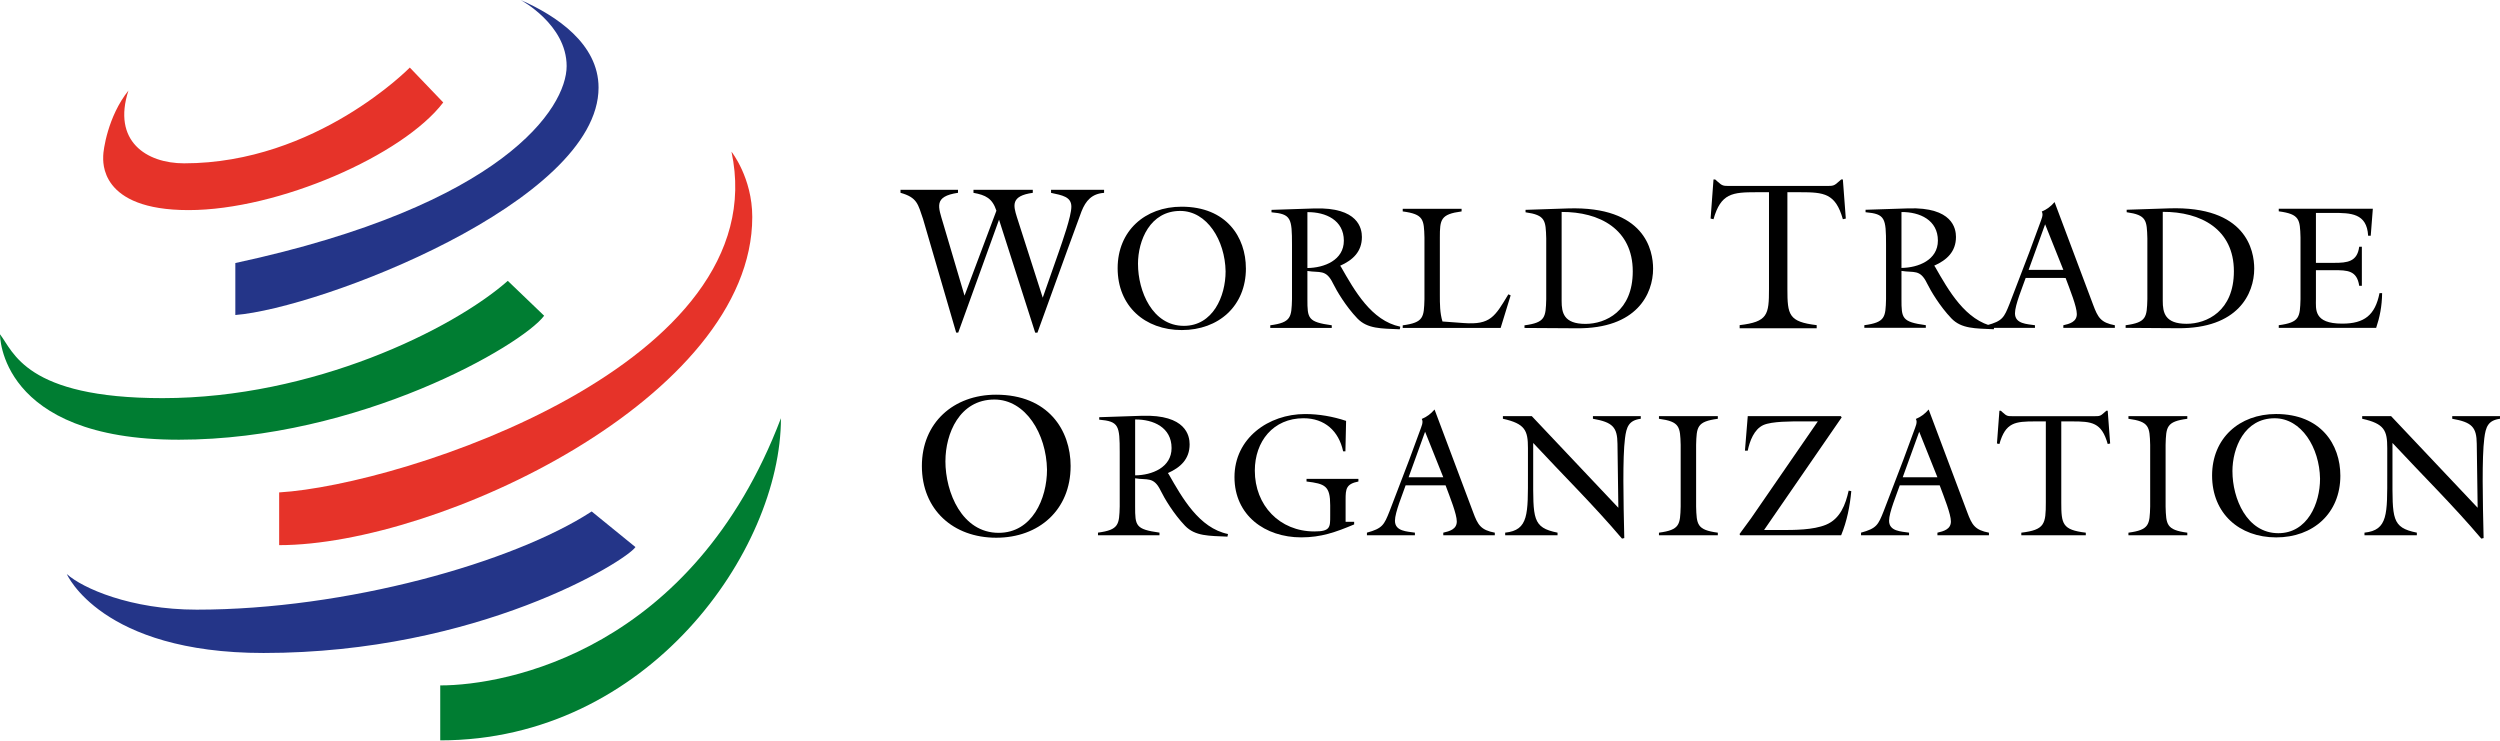
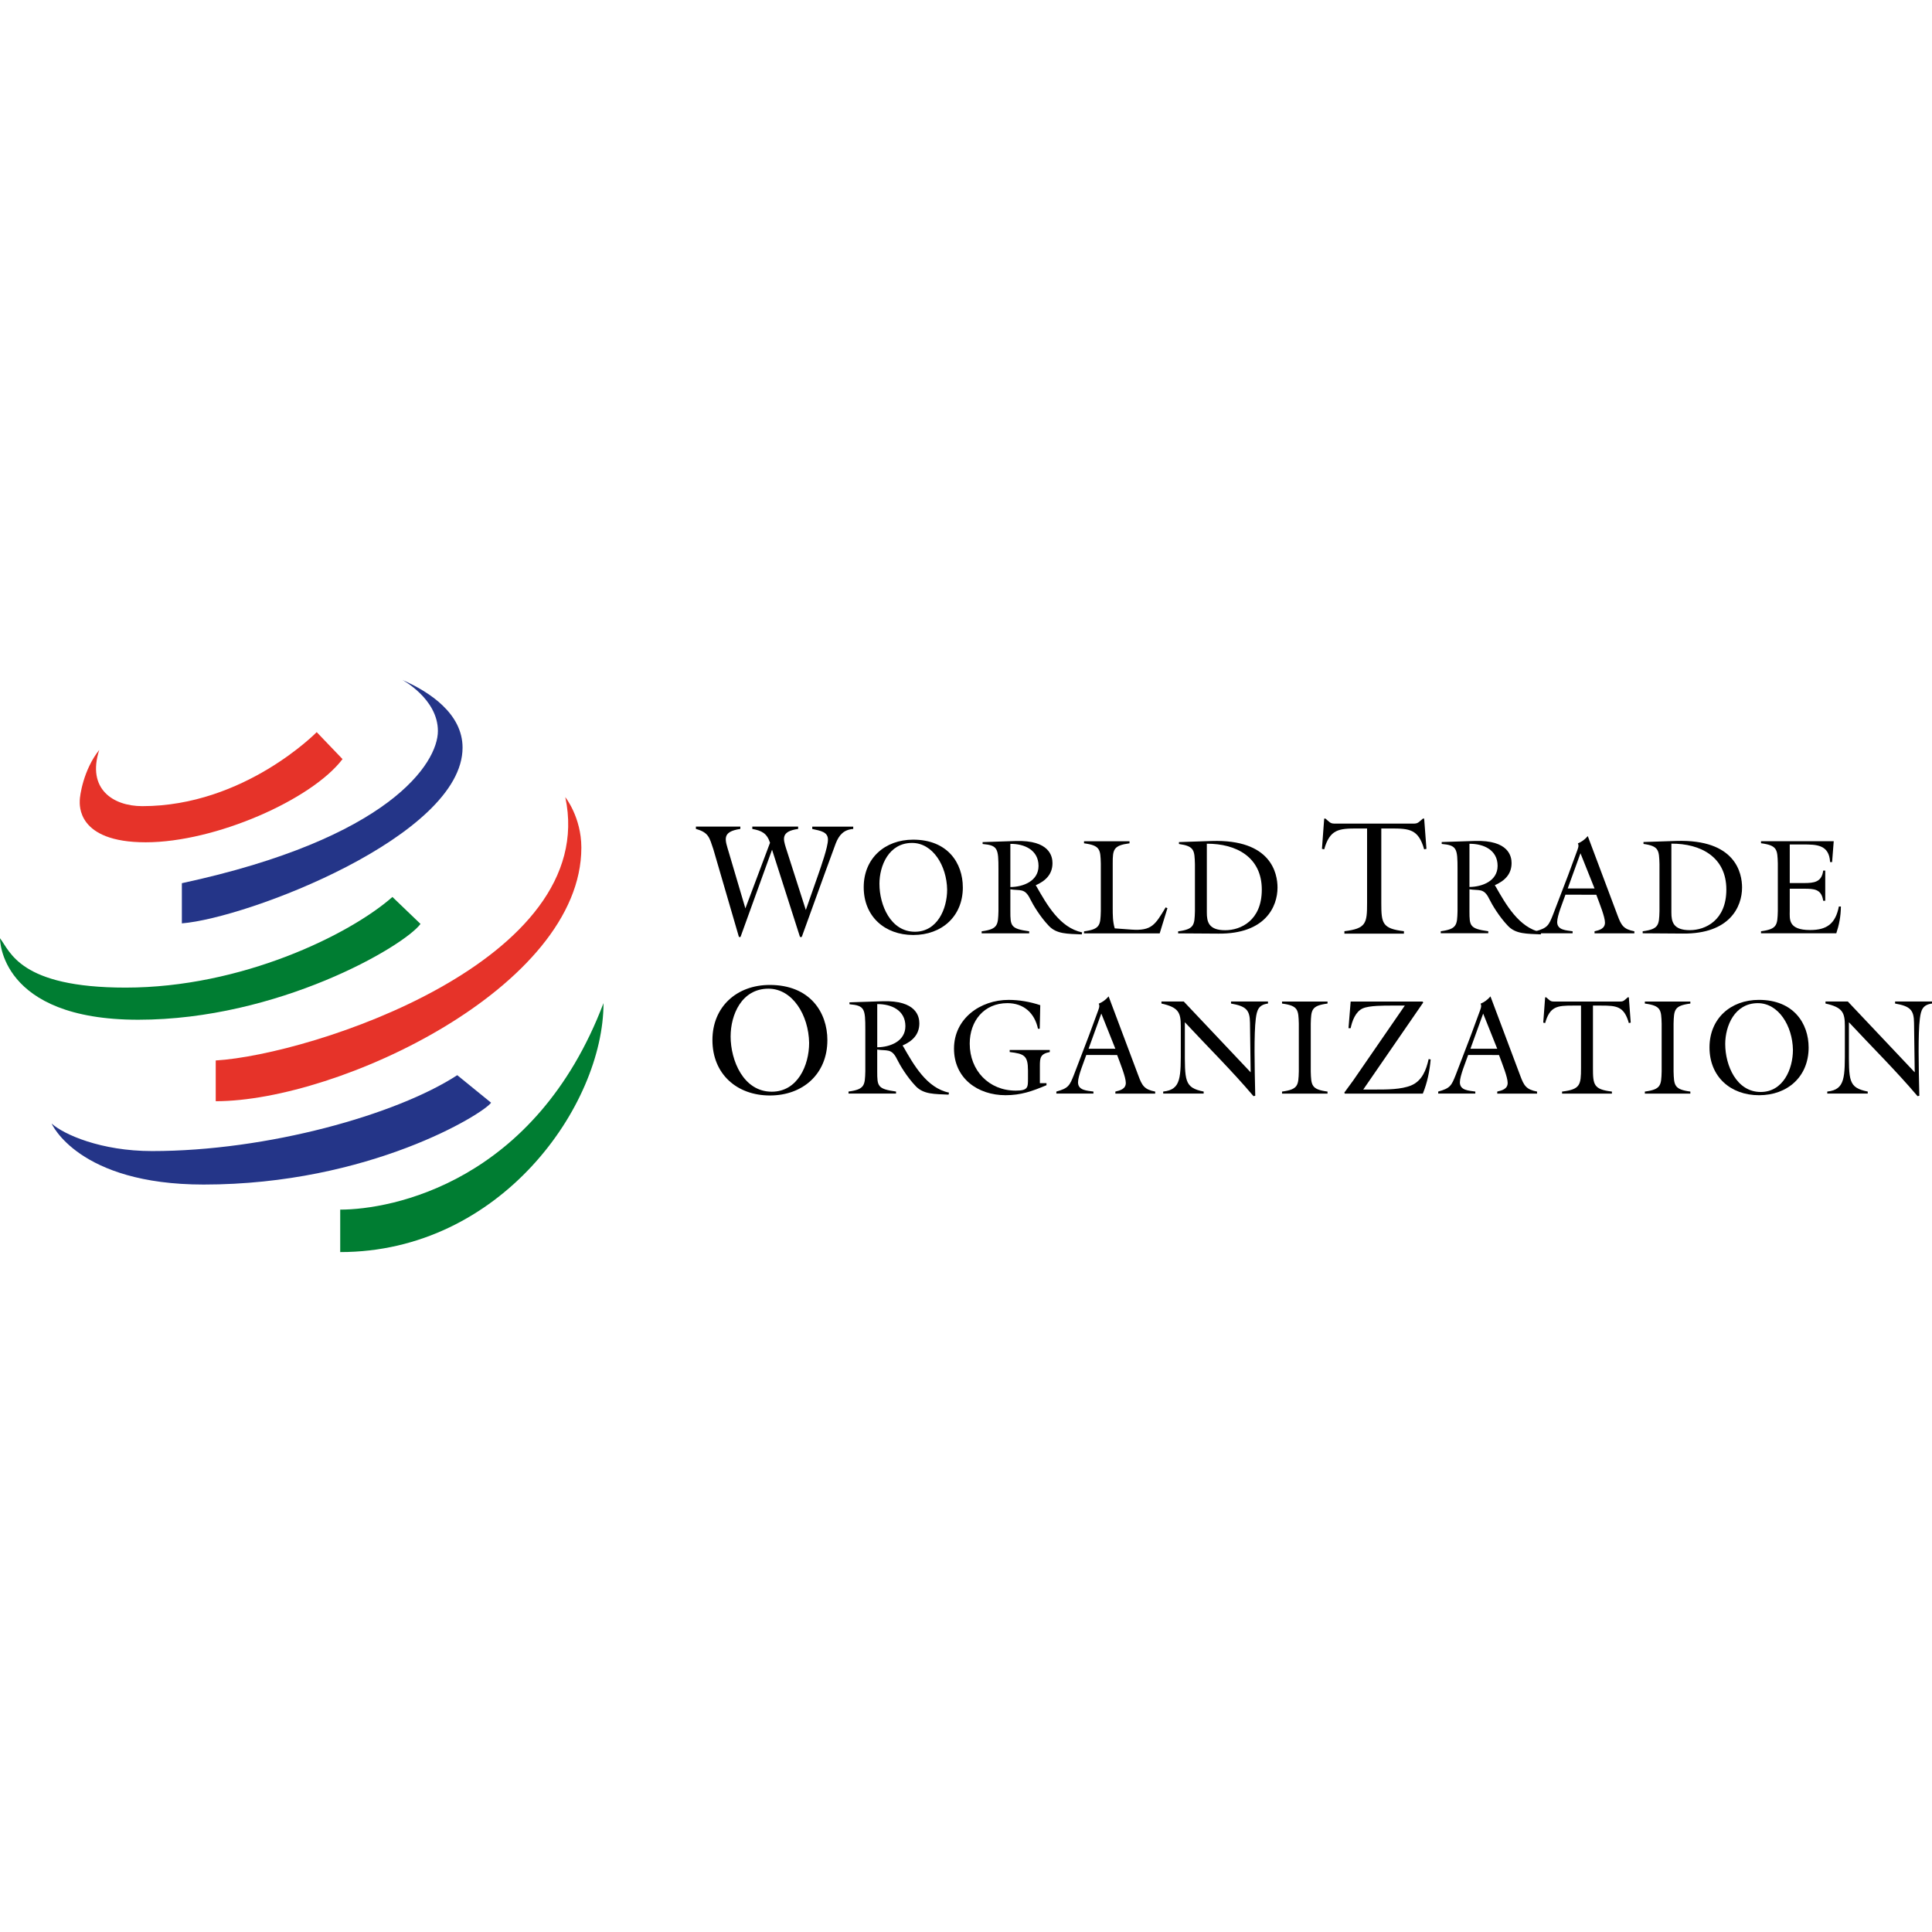
- <svg xmlns="http://www.w3.org/2000/svg" width="105.83mm" height="31.341mm" version="1.1" viewBox="0 0 105.83 31.341">
+ <svg xmlns="http://www.w3.org/2000/svg" width="56px" height="56px" version="1.1" viewBox="0 0 105.83 31.341">
  <g transform="translate(-19.496,-36.76)">
    <path d="m59.517 56.28c0 1.333 0.705 3.036 2.254 3.036 1.419 0 2.047-1.445 2.047-2.675-0.026-1.522-0.911-2.968-2.227-2.968-1.48 0-2.073 1.446-2.073 2.607m5.299 0.215c0 1.849-1.342 3.028-3.148 3.028-1.815 0-3.148-1.179-3.148-3.036 0-1.833 1.342-3.019 3.14-3.019 2.202 0 3.157 1.496 3.157 3.027" />
    <path d="m67.549 56.883c0.712-7e-3 1.542-0.333 1.542-1.157 0-0.868-0.763-1.216-1.542-1.209zm-0.653-0.978c0-1.135-0.037-1.306-0.868-1.38v-0.104l1.81-0.06c1.87-0.059 2.017 0.853 2.017 1.209 0 0.623-0.385 0.979-0.92 1.216l0.037 0.051c0.571 1.001 1.284 2.277 2.507 2.529l-0.022 0.111c-0.786-0.036-1.365-0.014-1.796-0.46-0.489-0.512-0.875-1.165-1.03-1.483-0.297-0.615-0.564-0.438-1.083-0.527v1.194c0 0.816 0.015 0.965 1.031 1.106v0.111h-2.603v-0.111c0.89-0.119 0.898-0.342 0.92-1.106z" />
    <path d="m76.82 58.848v0.112c-0.793 0.333-1.402 0.548-2.24 0.548-1.528 0-2.826-0.927-2.826-2.551 0-1.646 1.439-2.67 2.989-2.67 0.587 0 1.181 0.104 1.736 0.29l-0.029 1.29h-0.096c-0.185-0.861-0.778-1.402-1.677-1.402-1.282 0-2.062 0.979-2.062 2.218 0 1.469 1.046 2.574 2.522 2.574 0.675 0 0.669-0.178 0.669-0.661v-0.444c0-0.824-0.216-0.913-1.002-1.009v-0.111h2.196v0.111c-0.52 0.104-0.542 0.312-0.542 0.771v0.934z" />
    <path d="m79.823 55.036-0.698 1.928h1.468zm-0.824 2.269c-0.125 0.371-0.452 1.143-0.452 1.498 0 0.453 0.512 0.453 0.845 0.505v0.111h-2.031v-0.111c0.659-0.179 0.727-0.327 0.957-0.905l0.837-2.188 0.445-1.209c0.067-0.192 0.163-0.371 0.082-0.511 0.2-0.082 0.386-0.215 0.541-0.4l1.632 4.346c0.2 0.542 0.326 0.756 0.919 0.868v0.111h-2.181v-0.111c0.26-0.06 0.572-0.141 0.572-0.475 0-0.311-0.282-1.008-0.475-1.528z" />
    <path d="m88.004 58.255-0.037-2.707c-0.007-0.705-0.201-0.913-1.039-1.061v-0.111h2.025v0.111c-0.512 0.067-0.608 0.349-0.668 0.831-0.104 0.816-0.067 2.604-0.03 4.22l-0.096 0.022c-1.187-1.402-2.507-2.7-3.76-4.049v1.365c0 1.838-0.044 2.217 1.031 2.432v0.111h-2.217v-0.111c1.001-0.104 0.964-0.786 0.964-2.47v-1.113c0-0.741-0.119-1.03-1.06-1.238v-0.111h1.223z" />
    <path d="m91.296 58.203c0.022 0.764 0.029 0.987 0.919 1.106v0.111h-2.492v-0.111c0.889-0.119 0.897-0.342 0.919-1.106v-2.61c-0.022-0.764-0.03-0.986-0.919-1.105v-0.111h2.492v0.111c-0.89 0.119-0.897 0.341-0.919 1.105z" />
    <path d="m93.482 54.377h3.938l0.038 0.051-3.286 4.769h0.704c0.579 0 1.372 0 1.914-0.222 0.608-0.252 0.831-0.853 0.964-1.446l0.111 0.022c-0.059 0.638-0.185 1.275-0.43 1.869h-4.273l-0.029-0.052 0.489-0.668 2.826-4.101h-0.698c-0.407 0-1.246-8e-3 -1.609 0.155-0.393 0.179-0.578 0.683-0.66 1.084h-0.118z" />
    <path d="m100.74 55.036-0.698 1.928h1.469zm-0.823 2.269c-0.126 0.371-0.453 1.143-0.453 1.498 0 0.453 0.512 0.453 0.846 0.505v0.111h-2.033v-0.111c0.66-0.179 0.727-0.327 0.957-0.905l0.838-2.188 0.445-1.209c0.067-0.192 0.163-0.371 0.081-0.511 0.2-0.082 0.386-0.215 0.542-0.4l1.632 4.346c0.201 0.542 0.326 0.756 0.92 0.868v0.111h-2.181v-0.111c0.259-0.06 0.571-0.141 0.571-0.475 0-0.311-0.282-1.008-0.475-1.528z" />
    <path d="m108.66 54.147h0.06l0.103 1.387-0.103 0.022c-0.26-0.92-0.668-0.957-1.521-0.957h-0.445v3.426c0 0.92 0.044 1.165 1.038 1.284v0.111h-2.73v-0.111c0.994-0.119 1.038-0.364 1.038-1.284v-3.426h-0.445c-0.853 0-1.261 0.037-1.52 0.957l-0.104-0.022 0.104-1.387h0.059l0.075 0.067c0.185 0.17 0.215 0.164 0.46 0.164h3.397c0.245 0 0.275 7e-3 0.46-0.164z" />
    <path d="m111.17 58.203c0.022 0.764 0.029 0.987 0.919 1.106v0.111h-2.492v-0.111c0.889-0.119 0.898-0.342 0.92-1.106v-2.61c-0.022-0.764-0.031-0.986-0.92-1.105v-0.111h2.492v0.111c-0.89 0.119-0.897 0.341-0.919 1.105z" />
    <path d="m114 56.713c0 1.149 0.608 2.618 1.943 2.618 1.224 0 1.765-1.247 1.765-2.307-0.022-1.312-0.786-2.558-1.921-2.558-1.276 0-1.788 1.246-1.788 2.247m4.569 0.185c0 1.595-1.157 2.611-2.715 2.611-1.565 0-2.715-1.016-2.715-2.619 0-1.58 1.157-2.604 2.707-2.604 1.899 0 2.723 1.291 2.723 2.611" />
    <path d="m124.38 58.255-0.038-2.707c-7e-3 -0.705-0.2-0.913-1.038-1.061v-0.111h2.025v0.111c-0.512 0.067-0.608 0.349-0.668 0.831-0.104 0.816-0.067 2.604-0.029 4.22l-0.097 0.022c-1.187-1.402-2.507-2.7-3.761-4.049v1.365c0 1.838-0.044 2.217 1.032 2.432v0.111h-2.217v-0.111c1-0.104 0.964-0.786 0.964-2.47v-1.113c0-0.741-0.119-1.03-1.061-1.238v-0.111h1.224z" />
    <path d="m60.059 50.841h-0.086l-1.402-4.809c-0.215-0.627-0.241-0.911-0.955-1.11v-0.128h2.434v0.128c-1.049 0.155-0.834 0.594-0.627 1.299l0.903 3.054 1.35-3.595c-0.172-0.524-0.455-0.663-0.971-0.757v-0.128h2.511v0.128c-0.938 0.129-0.826 0.533-0.671 1.032l1.092 3.407 0.679-1.935c0.147-0.43 0.533-1.506 0.533-1.918 0-0.422-0.387-0.482-0.86-0.585v-0.128h2.245v0.128c-0.516 0.035-0.774 0.328-0.955 0.783l-0.602 1.643-1.264 3.492h-0.095l-1.531-4.782z" />
    <path d="m67.67 47.936c0 1.149 0.608 2.618 1.943 2.618 1.224 0 1.765-1.246 1.765-2.307-0.022-1.312-0.786-2.558-1.921-2.558-1.276 0-1.788 1.246-1.788 2.247m4.569 0.185c0 1.595-1.157 2.611-2.715 2.611-1.565 0-2.715-1.016-2.715-2.618 0-1.58 1.157-2.604 2.707-2.604 1.899 0 2.722 1.291 2.722 2.611" />
    <path d="m74.841 48.106c0.713-7e-3 1.543-0.333 1.543-1.157 0-0.867-0.763-1.216-1.543-1.209zm-0.652-0.979c0-1.134-0.037-1.306-0.868-1.38v-0.103l1.81-0.06c1.869-0.059 2.017 0.853 2.017 1.209 0 0.623-0.386 0.979-0.92 1.216l0.037 0.051c0.571 1.001 1.283 2.277 2.508 2.529l-0.022 0.111c-0.786-0.036-1.365-0.014-1.795-0.46-0.49-0.512-0.875-1.165-1.031-1.483-0.298-0.615-0.564-0.438-1.084-0.527v1.194c0 0.816 0.015 0.965 1.031 1.106v0.111h-2.603v-0.111c0.89-0.119 0.898-0.342 0.92-1.106z" />
    <path d="m78.876 50.532c0.89-0.119 0.898-0.342 0.92-1.106v-2.611c-0.022-0.764-0.029-0.986-0.92-1.105v-0.111h2.492v0.111c-0.89 0.119-0.92 0.341-0.92 1.105v2.433c0 0.371 0 0.764 0.111 1.121l0.905 0.067c1.127 0.081 1.312-0.268 1.884-1.217l0.097 0.044-0.424 1.38h-4.146z" />
    <path d="m85.603 49.5c0 0.497 0.089 0.971 1.008 0.971 0.853 0 2.003-0.534 2.003-2.225 0-1.78-1.402-2.522-3.011-2.514zm-1.528-3.857 1.795-0.06c3.263-0.103 3.605 1.781 3.605 2.552 0 1.06-0.683 2.544-3.234 2.522l-2.21-0.014v-0.111c0.889-0.119 0.898-0.342 0.92-1.106v-2.573c-0.022-0.764-0.031-0.987-0.875-1.106z" />
    <path d="m97.438 44.357h0.07l0.125 1.656-0.125 0.027c-0.31-1.099-0.798-1.143-1.817-1.143h-0.531v4.094c0 1.099 0.053 1.391 1.24 1.533v0.133h-3.261v-0.133c1.188-0.142 1.242-0.434 1.242-1.533v-4.094h-0.532c-1.019 0-1.507 0.044-1.817 1.143l-0.123-0.027 0.123-1.656h0.071l0.088 0.079c0.222 0.204 0.258 0.195 0.549 0.195h4.059c0.292 0 0.328 8e-3 0.549-0.195z" />
    <path d="m99.989 48.102c0.711-8e-3 1.542-0.334 1.542-1.157 0-0.868-0.764-1.216-1.542-1.209zm-0.653-0.979c0-1.135-0.037-1.305-0.867-1.379v-0.104l1.809-0.059c1.87-0.06 2.018 0.853 2.018 1.209 0 0.623-0.385 0.978-0.92 1.216l0.037 0.052c0.572 1.001 1.283 2.276 2.507 2.529l-0.023 0.111c-0.786-0.037-1.365-0.015-1.794-0.46-0.49-0.512-0.876-1.165-1.032-1.484-0.296-0.616-0.563-0.437-1.082-0.527v1.194c0 0.816 0.014 0.964 1.031 1.105v0.111h-2.603v-0.111c0.889-0.119 0.898-0.341 0.919-1.105z" />
    <path d="m106.07 46.255-0.698 1.928h1.469zm-0.823 2.27c-0.126 0.37-0.453 1.141-0.453 1.498 0 0.452 0.512 0.452 0.846 0.505v0.111h-2.033v-0.111c0.66-0.178 0.727-0.327 0.957-0.905l0.838-2.187 0.445-1.209c0.067-0.193 0.163-0.371 0.081-0.512 0.201-0.082 0.387-0.216 0.542-0.401l1.632 4.347c0.201 0.541 0.326 0.756 0.92 0.868v0.111h-2.181v-0.111c0.26-0.059 0.571-0.141 0.571-0.475 0-0.312-0.282-1.009-0.475-1.527z" />
    <path d="m111.05 49.496c0 0.496 0.089 0.971 1.008 0.971 0.853 0 2.003-0.534 2.003-2.225 0-1.78-1.402-2.522-3.011-2.514zm-1.528-3.857 1.795-0.059c3.263-0.104 3.605 1.78 3.605 2.552 0 1.06-0.683 2.544-3.234 2.522l-2.21-0.015v-0.111c0.889-0.119 0.898-0.341 0.92-1.105v-2.574c-0.022-0.764-0.031-0.986-0.875-1.105z" />
    <path d="m115.96 50.527c0.89-0.119 0.898-0.341 0.921-1.105v-2.61c-0.023-0.764-0.031-0.987-0.921-1.106v-0.111h3.983l-0.089 1.143h-0.11c-0.053-0.958-0.742-0.965-1.492-0.965h-0.718v2.114h0.771c0.557 0 0.979-0.045 1.061-0.682h0.112v1.653h-0.112c-0.096-0.653-0.504-0.66-1.061-0.66h-0.771v1.216c0 0.437-0.104 1.046 1.113 1.046 0.934 0 1.393-0.357 1.578-1.29h0.111c-7e-3 0.563-0.103 1.024-0.252 1.468h-4.124z" />
  </g>
  <path d="m17.348 2.86s-3.96 4.054-9.554 4.054c-1.603 0-3.049-0.943-2.357-3.08-0.88 1.1-1.068 2.546-1.068 2.766 0 0.219-0.188 2.294 3.614 2.294 3.802 0 9.083-2.326 10.78-4.557z" fill="#e63329" />
  <path d="m9.962 11.135v2.2c3.582-0.283 15.376-4.786 15.376-9.626 0-1.854-1.79-3.048-3.299-3.709 0 0 1.948 1.037 1.948 2.797 0 1.76-2.649 5.886-14.025 8.338" fill="#243588" />
  <path d="m21.496 11.889c-2.357 2.074-8.265 4.965-14.614 4.965-5.814 0-6.316-1.98-6.882-2.703 0 0-0.063 4.463 7.574 4.463 7.637 0 14.519-3.991 15.461-5.248z" fill="#007d32" />
  <path d="m11.817 20.845c5.248-0.314 21.065-5.468 19.148-14.424 0 0 0.88 1.1 0.88 2.765 0 7.637-13.303 13.891-20.028 13.891z" fill="#e63329" />
  <path d="m33.059 17.703c-3.74 9.837-11.626 11.312-14.423 11.312v2.326c8.799 0 14.423-8.043 14.423-13.637" fill="#007d32" />
  <path d="m25.047 21.651c-3.331 2.168-10.403 4.157-16.719 4.157-2.797 0-4.84-0.911-5.5-1.508 0 0 1.445 3.342 8.328 3.342 9.081 0 15.336-3.886 15.744-4.483z" fill="#243588" />
</svg>
